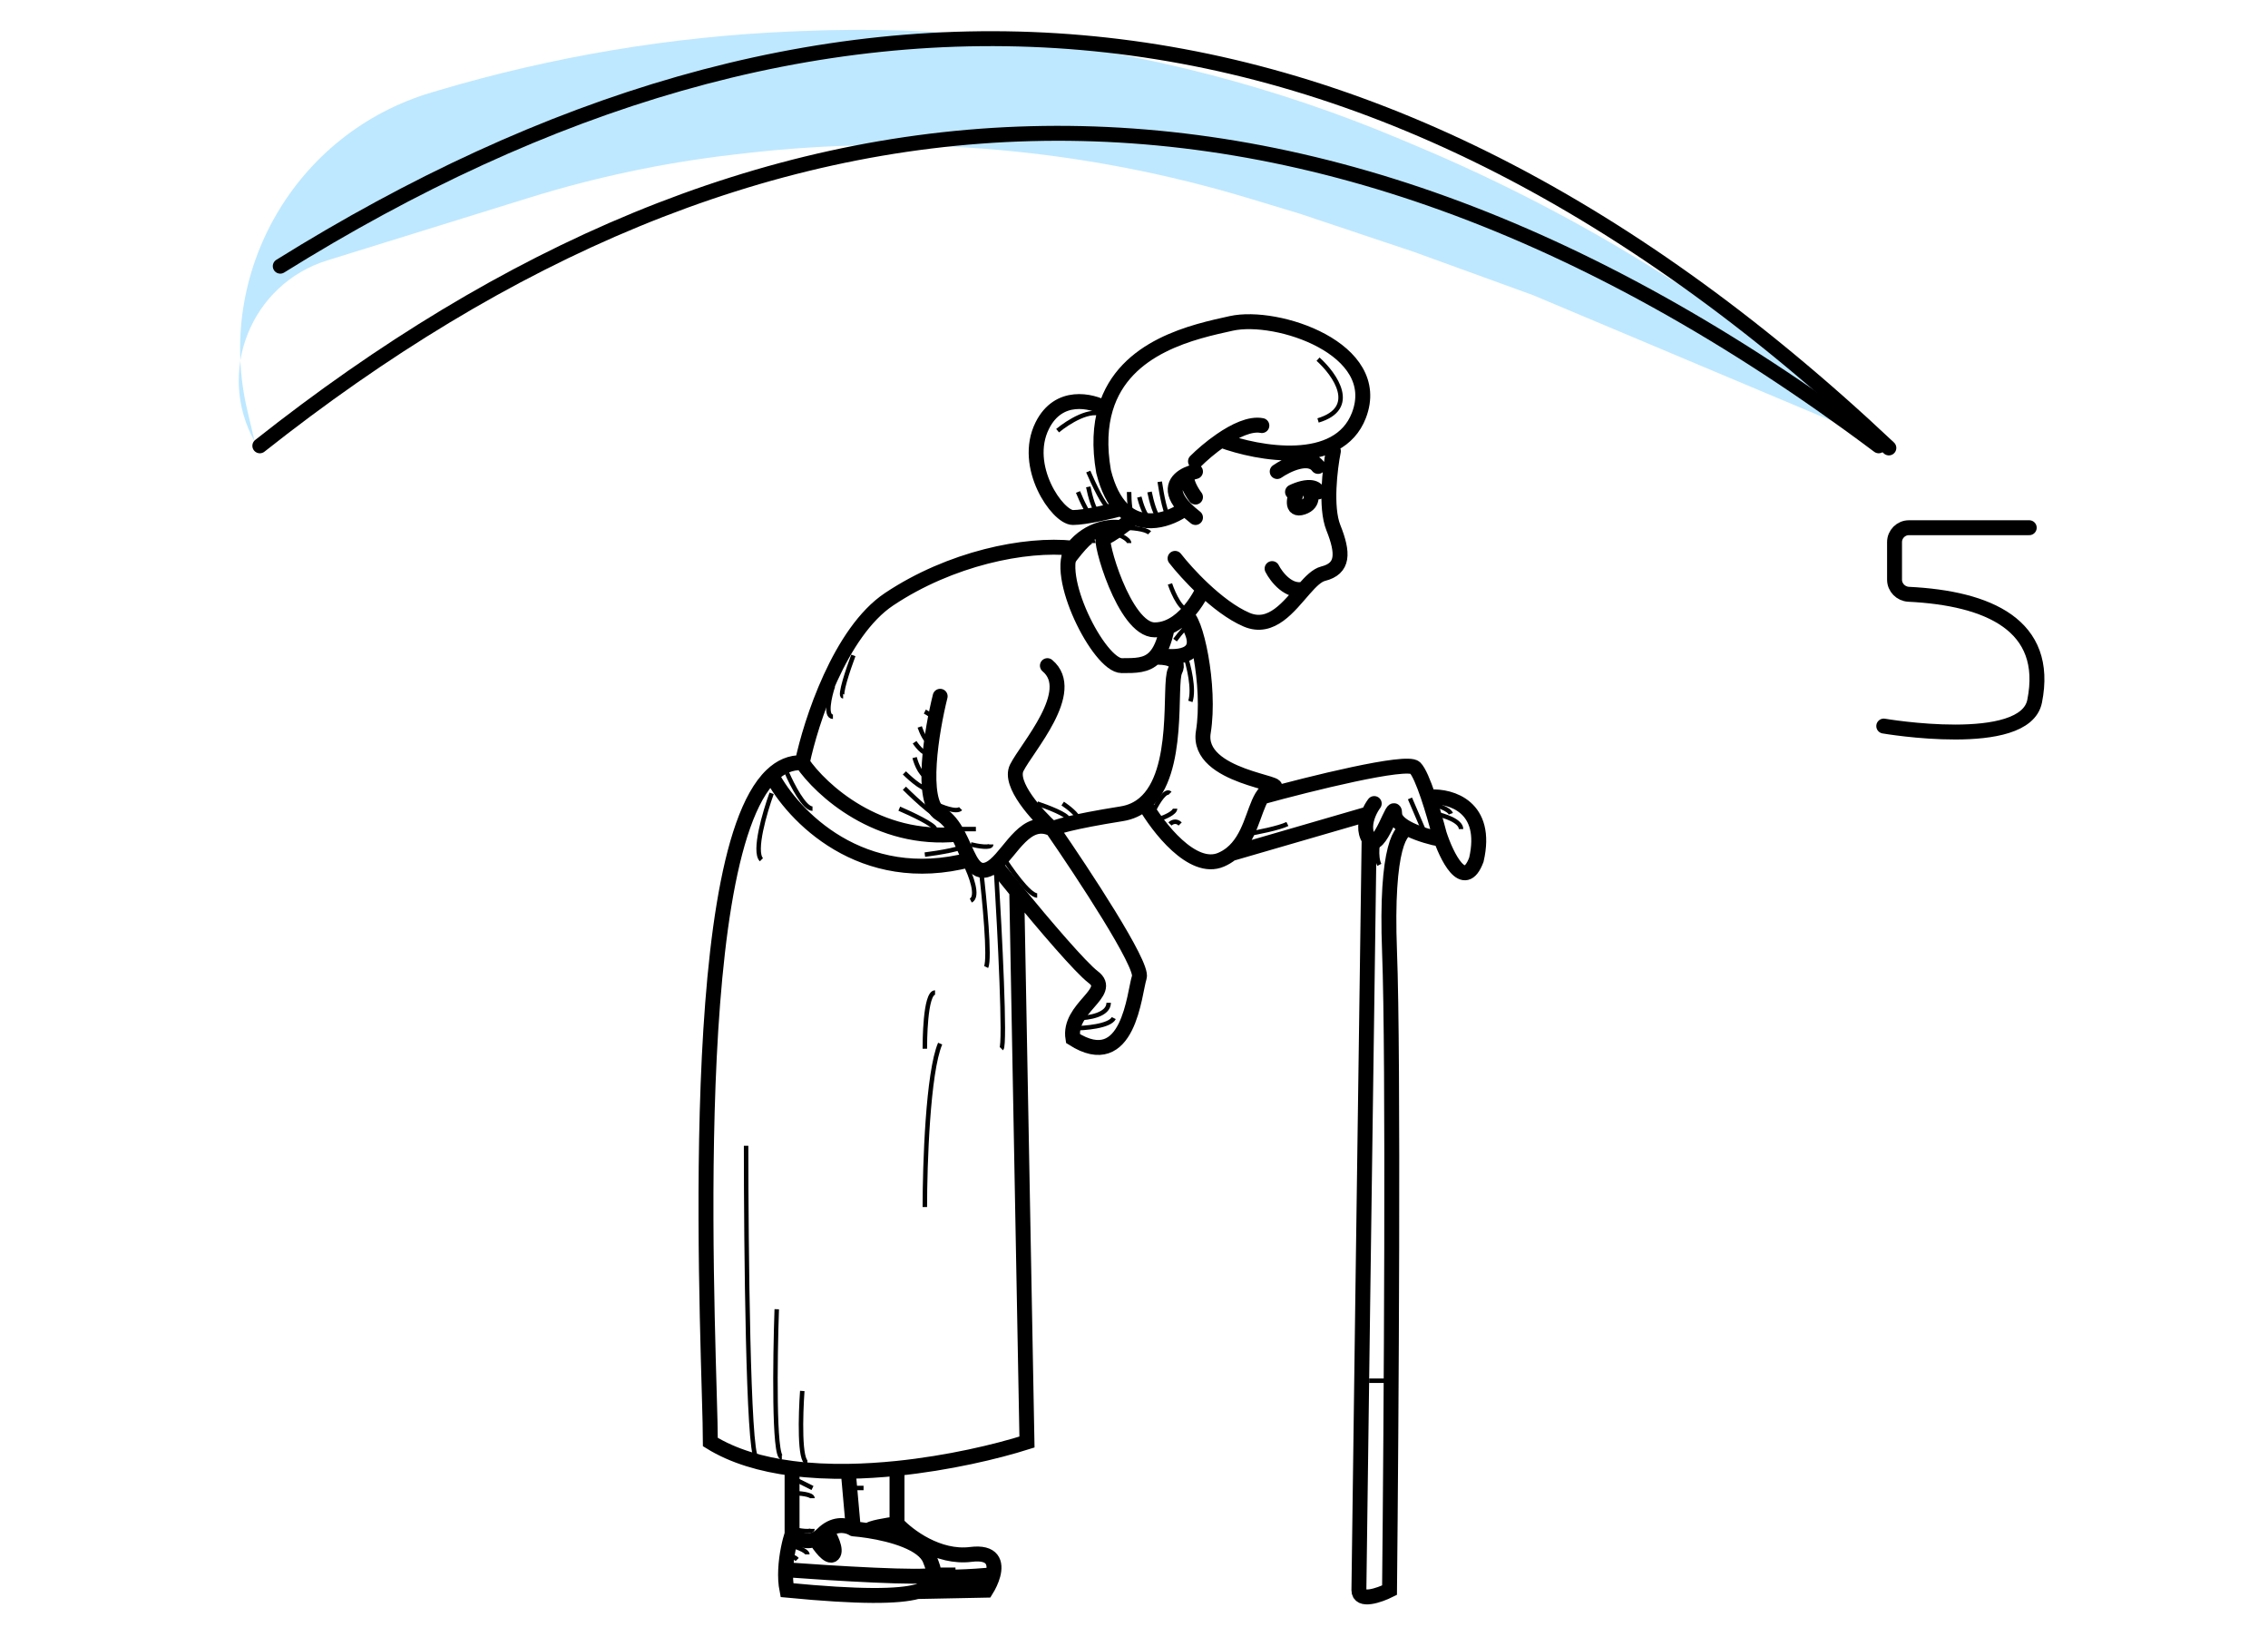
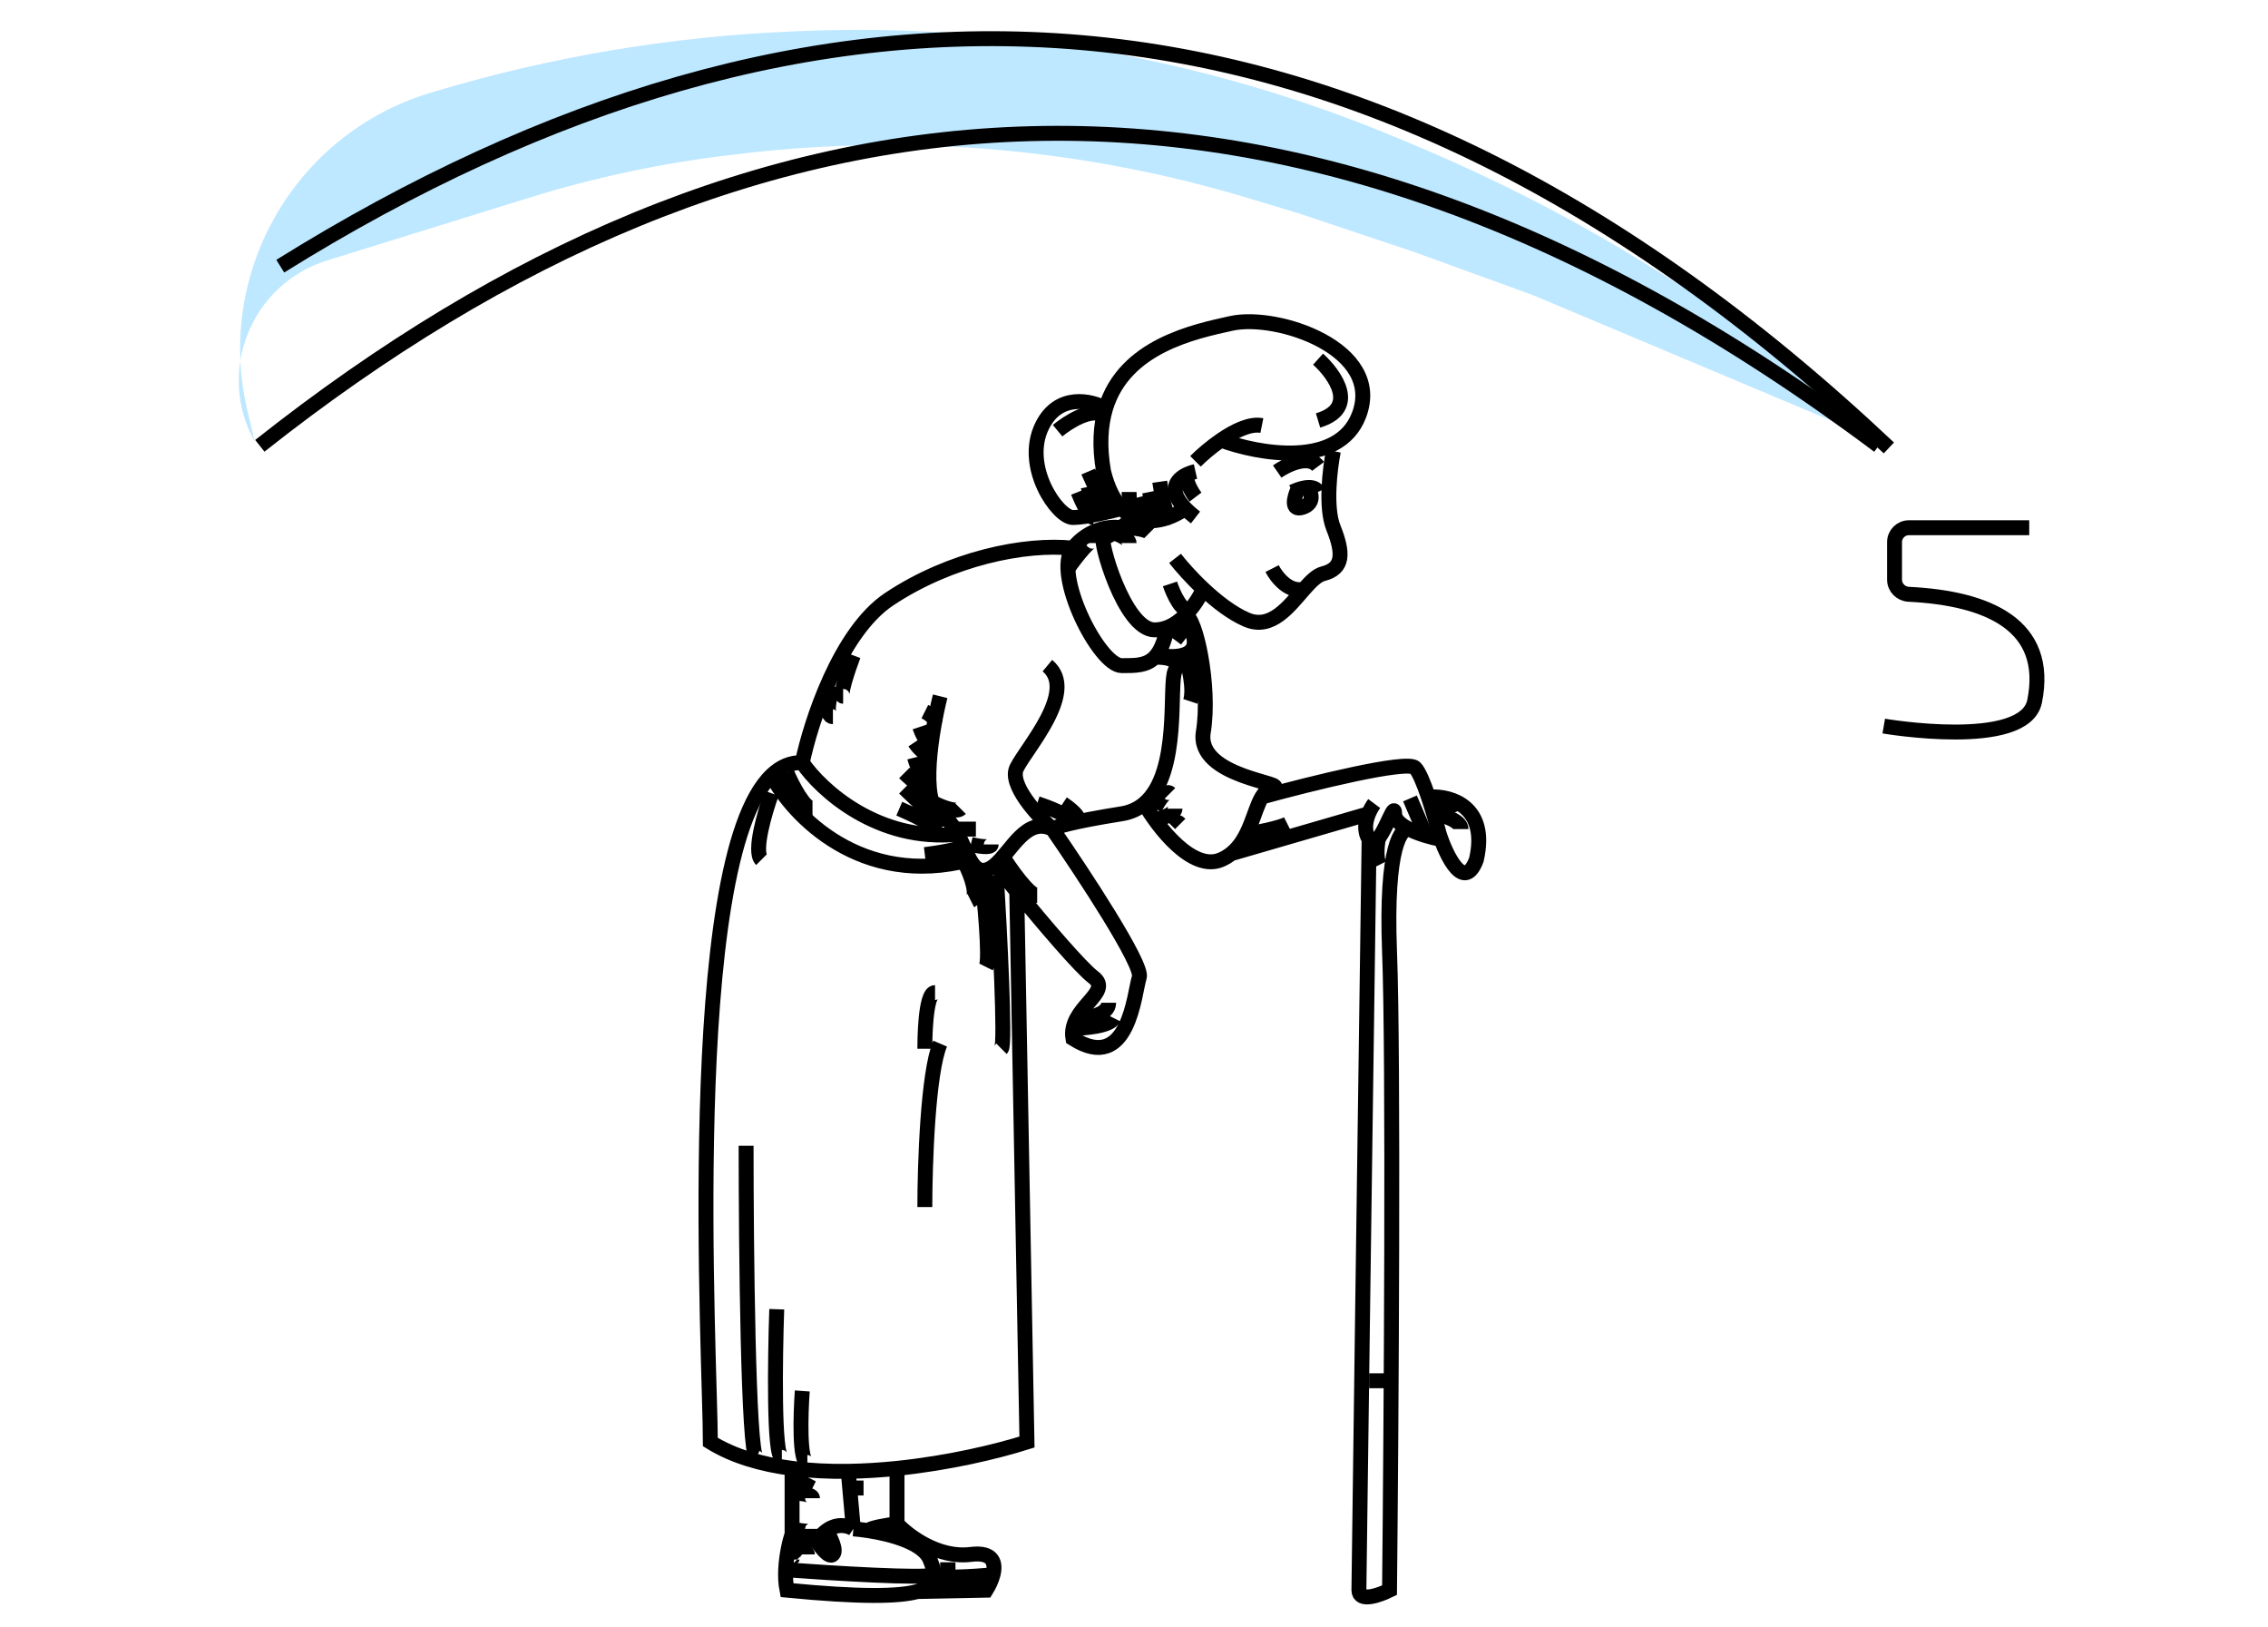
<svg xmlns="http://www.w3.org/2000/svg" width="152" height="109" viewBox="0 0 152 109" fill="none">
-   <path d="M135.998 35.359H127.935C127.403 35.359 126.971 35.791 126.971 36.324V38.84C126.971 39.366 127.394 39.794 127.92 39.819C133.251 40.081 137.383 41.883 136.359 46.988C135.701 50.27 126.248 48.649 126.248 48.649" stroke="black" stroke-linecap="round" />
+   <path d="M135.998 35.359H127.935C127.403 35.359 126.971 35.791 126.971 36.324V38.84C126.971 39.366 127.394 39.794 127.92 39.819C133.251 40.081 137.383 41.883 136.359 46.988C135.701 50.27 126.248 48.649 126.248 48.649" stroke="black" strokeLinecap="round" />
  <path d="M77.726 43.915C78.981 44.143 81.08 43.984 79.437 41.52" stroke="black" />
-   <path d="M67.116 57.263C67.686 58.176 68.964 60.001 69.511 60.001M72.249 68.215C72.934 68.215 74.303 68.01 74.303 67.188M71.907 68.899C72.706 68.899 74.371 68.763 74.645 68.215M61.982 70.268C61.982 69.926 61.982 66.504 62.666 66.504M61.982 80.878C61.982 78.026 62.187 71.843 63.009 69.926M53.084 104.493C53.084 104.379 53.152 104.219 53.426 104.493M52.741 103.467C53.197 103.58 54.11 103.878 54.11 104.151M53.084 102.439C53.54 102.554 54.453 102.713 54.453 102.439M53.084 100.044C53.54 100.044 54.453 100.112 54.453 100.386M53.084 99.017L54.453 99.701M56.848 99.701H57.875M63.009 105.178H64.035M52.057 87.723C51.943 91.032 51.851 97.649 52.399 97.649M53.768 93.199C53.654 94.796 53.562 97.99 54.11 97.99M50.003 76.771C50.003 83.616 50.14 97.375 50.687 97.649M64.72 57.947C65.062 58.632 65.609 60.069 65.062 60.343M65.746 58.29C65.975 60.229 66.362 64.245 66.089 64.792M66.773 58.632C67.001 62.397 67.389 69.995 67.115 70.268M91.757 92.514H93.126" stroke="black" stroke-width="0.3" />
-   <path d="M55.822 45.969C55.594 46.653 55.274 48.022 55.822 48.022M57.191 43.915C56.848 44.828 56.232 46.653 56.506 46.653M52.741 51.787C53.084 52.586 53.905 54.183 54.453 54.183M51.715 53.156C51.258 54.411 50.483 57.058 51.03 57.605M61.982 57.263C62.894 57.149 64.72 56.852 64.72 56.579" stroke="black" stroke-width="0.3" />
-   <path d="M89.362 30.225C89.134 31.366 88.814 33.99 89.362 35.359C90.046 37.07 90.046 38.097 88.677 38.439C88.262 38.543 87.847 38.962 87.403 39.466M78.752 37.413C79.138 37.909 79.824 38.695 80.646 39.466M85.255 38.097C85.546 38.667 86.383 39.74 87.403 39.466M87.403 39.466C86.383 40.624 85.213 42.235 83.543 41.52C82.554 41.096 81.523 40.289 80.646 39.466M86.624 32.963C86.719 32.916 86.837 32.864 86.966 32.818M88.335 32.963C88.212 32.718 87.947 32.647 87.65 32.663M85.597 31.594C86.256 31.138 87.727 30.431 88.335 31.252M76.014 34.675C75.784 34.858 75.45 35.117 75.116 35.359M80.646 39.466C80.646 39.466 80.217 40.437 79.436 41.223M80.121 31.594C79.942 31.634 79.752 31.695 79.571 31.779M80.121 34.675C79.846 34.461 79.62 34.26 79.436 34.07M80.121 30.91C80.513 30.517 81.138 29.968 81.832 29.492M84.57 28.514C83.79 28.358 82.751 28.861 81.832 29.492M81.832 29.492C84.342 30.421 89.704 31.389 91.073 27.83C92.784 23.38 85.597 20.985 82.516 21.669C80.097 22.207 75.357 23.166 74.096 27.366M79.436 34.07C78.432 34.803 76.545 35.486 75.178 34.07M79.436 34.07C78.258 32.854 78.828 32.123 79.571 31.779M74.096 27.366C73.751 28.514 73.667 29.904 73.961 31.594C74.253 32.763 74.681 33.555 75.178 34.07M74.096 27.366C73.138 26.836 70.948 26.324 69.853 28.514C68.484 31.252 70.88 34.675 71.907 34.675C72.728 34.675 74.43 34.272 75.178 34.07M75.116 35.359C74.621 35.718 74.124 36.044 73.961 36.044C73.618 36.044 75.33 42.204 77.383 42.204C77.685 42.204 77.969 42.145 78.233 42.044M75.116 35.359C74.503 35.245 73.002 35.359 71.907 36.728M71.907 36.728C70.538 38.439 73.658 44.6 75.178 44.6C76.097 44.6 76.831 44.608 77.383 44.045M71.907 36.728C68.698 36.386 63.693 37.413 59.586 40.151C56.301 42.341 54.339 48.364 53.768 51.102M78.233 42.044C78.028 43.064 77.744 43.677 77.383 44.045M78.233 42.044C78.696 41.867 79.099 41.562 79.436 41.223M77.383 44.045C78.012 44.002 79.167 44.12 78.752 44.942C78.306 45.823 79.159 51.746 76.693 53.84M70.538 55.552C70.652 55.438 71.74 55.072 75.178 54.525C75.788 54.428 76.286 54.186 76.693 53.84M70.538 55.552C69.511 54.639 67.594 52.54 68.142 51.445C68.826 50.076 72.25 46.311 70.196 44.6M70.538 55.552C72.591 58.518 76.63 64.655 76.356 65.477C76.014 66.504 75.672 71.98 71.907 69.584C71.565 67.53 74.645 66.504 73.276 65.477C72.431 64.843 70.004 61.994 68.142 59.73M70.538 55.552C68.795 54.681 67.793 57.011 66.693 57.947M63.009 46.653C62.438 48.935 61.64 53.703 63.009 54.525C63.534 54.84 63.899 55.349 64.191 55.894M66.693 57.947C66.496 58.115 66.297 58.238 66.089 58.29C65.603 58.411 65.289 58.101 65.011 57.605M66.693 57.947C67.09 58.442 67.591 59.06 68.142 59.73M76.693 53.84C77.607 55.438 79.915 58.426 81.832 57.605C82.09 57.495 82.316 57.356 82.516 57.197M79.436 41.223C80.121 41.268 81.148 45.969 80.646 49.049C80.144 52.129 86.624 52.471 85.255 52.814C84.963 52.887 84.749 53.099 84.57 53.399M84.57 53.399C87.764 52.519 94.29 50.897 94.838 51.445C95.343 51.95 96.082 54.437 96.462 55.894M84.57 53.399C83.998 54.354 83.778 56.192 82.516 57.197M91.757 56.236C92.442 57.263 93.469 53.399 93.469 54.525C93.469 54.945 93.915 55.303 94.496 55.585M91.757 56.236C91.402 55.703 91.508 55.046 91.719 54.525M91.757 56.236C91.529 72.664 91.073 105.725 91.073 106.547C91.073 107.368 92.442 106.888 93.126 106.547C93.241 95.252 93.4 70.884 93.126 63.766C92.853 56.647 93.925 55.346 94.496 55.585M92.1 53.84C91.98 54.001 91.834 54.243 91.719 54.525M82.516 57.197L91.719 54.525M68.142 59.73L68.827 96.621C66.782 97.269 63.568 98.031 60.117 98.386M53.768 51.102C55.012 52.928 58.839 56.441 64.191 55.894M53.768 51.102C52.998 51.071 52.317 51.372 51.715 51.949M64.191 55.894C64.512 56.492 64.746 57.133 65.011 57.605M51.715 51.949C45.676 57.739 47.608 91.331 47.608 96.621C49.144 97.572 51.04 98.121 53.084 98.386M51.715 51.949C53.118 54.633 57.742 59.522 65.011 57.605M53.084 98.386V102.782M53.084 98.386C54.301 98.544 55.571 98.602 56.848 98.583M53.084 102.782C52.928 103.249 52.699 104.191 52.655 105.178M53.084 102.782C53.359 103.058 53.99 103.422 54.654 103.124M57.191 102.439L56.848 98.583M57.191 102.439C57.481 102.462 57.834 102.502 58.217 102.562M57.191 102.439C56.883 102.235 56.135 102.012 55.391 102.562M56.848 98.583C57.942 98.568 59.041 98.496 60.117 98.386M60.117 98.386V102.098M60.117 102.098C59.484 102.179 58.217 102.385 58.217 102.562M60.117 102.098C60.853 102.896 62.872 104.425 65.062 104.151C66.561 103.963 66.757 104.726 66.548 105.519M58.217 102.562C59.791 102.808 61.884 103.392 62.324 104.493C62.47 104.858 62.6 105.206 62.612 105.519M61.483 106.638C60.211 106.984 57.647 107.021 52.741 106.547C52.654 106.11 52.634 105.639 52.655 105.178M61.483 106.638L66.089 106.547C66.269 106.258 66.451 105.886 66.548 105.519M61.483 106.638C62.376 106.393 62.631 105.998 62.612 105.519M95.865 53.399C97.234 53.318 99.766 54.046 98.945 57.605C98.123 59.795 96.947 57.377 96.462 55.894M96.462 55.894C96.493 56.016 96.523 56.13 96.549 56.236C96.001 56.132 95.16 55.908 94.496 55.585M52.655 105.178C55.728 105.406 62.022 105.793 62.612 105.519M62.612 105.519C62.654 105.793 65.253 105.634 66.548 105.519M54.654 103.124C54.815 103.052 54.977 102.942 55.137 102.782C55.221 102.698 55.306 102.624 55.391 102.562M54.654 103.124C54.929 103.58 55.548 104.425 55.822 104.151C56.095 103.877 55.649 102.978 55.391 102.562M80.121 33.306C79.868 32.972 79.405 32.2 79.571 31.779M86.966 32.818C86.738 33.322 86.487 34.264 87.308 33.99C88.13 33.716 87.879 32.991 87.65 32.663M86.966 32.818C87.179 32.74 87.424 32.676 87.65 32.663" stroke="black" stroke-linecap="round" />
+   <path d="M67.116 57.263C67.686 58.176 68.964 60.001 69.511 60.001M72.249 68.215C72.934 68.215 74.303 68.01 74.303 67.188M71.907 68.899C72.706 68.899 74.371 68.763 74.645 68.215M61.982 70.268C61.982 69.926 61.982 66.504 62.666 66.504M61.982 80.878C61.982 78.026 62.187 71.843 63.009 69.926M53.084 104.493C53.084 104.379 53.152 104.219 53.426 104.493M52.741 103.467C53.197 103.58 54.11 103.878 54.11 104.151M53.084 102.439C53.54 102.554 54.453 102.713 54.453 102.439M53.084 100.044C53.54 100.044 54.453 100.112 54.453 100.386M53.084 99.017L54.453 99.701M56.848 99.701H57.875M63.009 105.178H64.035M52.057 87.723C51.943 91.032 51.851 97.649 52.399 97.649M53.768 93.199C53.654 94.796 53.562 97.99 54.11 97.99M50.003 76.771C50.003 83.616 50.14 97.375 50.687 97.649M64.72 57.947C65.062 58.632 65.609 60.069 65.062 60.343M65.746 58.29C65.975 60.229 66.362 64.245 66.089 64.792M66.773 58.632C67.001 62.397 67.389 69.995 67.115 70.268M91.757 92.514H93.126" stroke="black" strokeWidth="0.3" />
+   <path d="M55.822 45.969C55.594 46.653 55.274 48.022 55.822 48.022M57.191 43.915C56.848 44.828 56.232 46.653 56.506 46.653M52.741 51.787C53.084 52.586 53.905 54.183 54.453 54.183M51.715 53.156C51.258 54.411 50.483 57.058 51.03 57.605M61.982 57.263C62.894 57.149 64.72 56.852 64.72 56.579" stroke="black" strokeWidth="0.3" />
+   <path d="M89.362 30.225C89.134 31.366 88.814 33.99 89.362 35.359C90.046 37.07 90.046 38.097 88.677 38.439C88.262 38.543 87.847 38.962 87.403 39.466M78.752 37.413C79.138 37.909 79.824 38.695 80.646 39.466M85.255 38.097C85.546 38.667 86.383 39.74 87.403 39.466M87.403 39.466C86.383 40.624 85.213 42.235 83.543 41.52C82.554 41.096 81.523 40.289 80.646 39.466M86.624 32.963C86.719 32.916 86.837 32.864 86.966 32.818M88.335 32.963C88.212 32.718 87.947 32.647 87.65 32.663M85.597 31.594C86.256 31.138 87.727 30.431 88.335 31.252M76.014 34.675C75.784 34.858 75.45 35.117 75.116 35.359M80.646 39.466C80.646 39.466 80.217 40.437 79.436 41.223M80.121 31.594C79.942 31.634 79.752 31.695 79.571 31.779M80.121 34.675C79.846 34.461 79.62 34.26 79.436 34.07M80.121 30.91C80.513 30.517 81.138 29.968 81.832 29.492M84.57 28.514C83.79 28.358 82.751 28.861 81.832 29.492M81.832 29.492C84.342 30.421 89.704 31.389 91.073 27.83C92.784 23.38 85.597 20.985 82.516 21.669C80.097 22.207 75.357 23.166 74.096 27.366M79.436 34.07C78.432 34.803 76.545 35.486 75.178 34.07M79.436 34.07C78.258 32.854 78.828 32.123 79.571 31.779M74.096 27.366C73.751 28.514 73.667 29.904 73.961 31.594C74.253 32.763 74.681 33.555 75.178 34.07M74.096 27.366C73.138 26.836 70.948 26.324 69.853 28.514C68.484 31.252 70.88 34.675 71.907 34.675C72.728 34.675 74.43 34.272 75.178 34.07M75.116 35.359C74.621 35.718 74.124 36.044 73.961 36.044C73.618 36.044 75.33 42.204 77.383 42.204C77.685 42.204 77.969 42.145 78.233 42.044M75.116 35.359C74.503 35.245 73.002 35.359 71.907 36.728M71.907 36.728C70.538 38.439 73.658 44.6 75.178 44.6C76.097 44.6 76.831 44.608 77.383 44.045M71.907 36.728C68.698 36.386 63.693 37.413 59.586 40.151C56.301 42.341 54.339 48.364 53.768 51.102M78.233 42.044C78.028 43.064 77.744 43.677 77.383 44.045M78.233 42.044C78.696 41.867 79.099 41.562 79.436 41.223M77.383 44.045C78.012 44.002 79.167 44.12 78.752 44.942C78.306 45.823 79.159 51.746 76.693 53.84M70.538 55.552C70.652 55.438 71.74 55.072 75.178 54.525C75.788 54.428 76.286 54.186 76.693 53.84M70.538 55.552C69.511 54.639 67.594 52.54 68.142 51.445C68.826 50.076 72.25 46.311 70.196 44.6M70.538 55.552C72.591 58.518 76.63 64.655 76.356 65.477C76.014 66.504 75.672 71.98 71.907 69.584C71.565 67.53 74.645 66.504 73.276 65.477C72.431 64.843 70.004 61.994 68.142 59.73M70.538 55.552C68.795 54.681 67.793 57.011 66.693 57.947M63.009 46.653C62.438 48.935 61.64 53.703 63.009 54.525C63.534 54.84 63.899 55.349 64.191 55.894M66.693 57.947C66.496 58.115 66.297 58.238 66.089 58.29C65.603 58.411 65.289 58.101 65.011 57.605M66.693 57.947C67.09 58.442 67.591 59.06 68.142 59.73M76.693 53.84C77.607 55.438 79.915 58.426 81.832 57.605C82.09 57.495 82.316 57.356 82.516 57.197M79.436 41.223C80.121 41.268 81.148 45.969 80.646 49.049C80.144 52.129 86.624 52.471 85.255 52.814C84.963 52.887 84.749 53.099 84.57 53.399M84.57 53.399C87.764 52.519 94.29 50.897 94.838 51.445C95.343 51.95 96.082 54.437 96.462 55.894M84.57 53.399C83.998 54.354 83.778 56.192 82.516 57.197M91.757 56.236C92.442 57.263 93.469 53.399 93.469 54.525C93.469 54.945 93.915 55.303 94.496 55.585M91.757 56.236C91.402 55.703 91.508 55.046 91.719 54.525M91.757 56.236C91.529 72.664 91.073 105.725 91.073 106.547C91.073 107.368 92.442 106.888 93.126 106.547C93.241 95.252 93.4 70.884 93.126 63.766C92.853 56.647 93.925 55.346 94.496 55.585M92.1 53.84C91.98 54.001 91.834 54.243 91.719 54.525M82.516 57.197L91.719 54.525M68.142 59.73L68.827 96.621C66.782 97.269 63.568 98.031 60.117 98.386M53.768 51.102C55.012 52.928 58.839 56.441 64.191 55.894M53.768 51.102C52.998 51.071 52.317 51.372 51.715 51.949M64.191 55.894C64.512 56.492 64.746 57.133 65.011 57.605M51.715 51.949C45.676 57.739 47.608 91.331 47.608 96.621C49.144 97.572 51.04 98.121 53.084 98.386M51.715 51.949C53.118 54.633 57.742 59.522 65.011 57.605M53.084 98.386V102.782M53.084 98.386C54.301 98.544 55.571 98.602 56.848 98.583M53.084 102.782C52.928 103.249 52.699 104.191 52.655 105.178M53.084 102.782C53.359 103.058 53.99 103.422 54.654 103.124M57.191 102.439L56.848 98.583M57.191 102.439C57.481 102.462 57.834 102.502 58.217 102.562M57.191 102.439C56.883 102.235 56.135 102.012 55.391 102.562M56.848 98.583C57.942 98.568 59.041 98.496 60.117 98.386M60.117 98.386V102.098M60.117 102.098C59.484 102.179 58.217 102.385 58.217 102.562M60.117 102.098C60.853 102.896 62.872 104.425 65.062 104.151C66.561 103.963 66.757 104.726 66.548 105.519M58.217 102.562C59.791 102.808 61.884 103.392 62.324 104.493C62.47 104.858 62.6 105.206 62.612 105.519M61.483 106.638C60.211 106.984 57.647 107.021 52.741 106.547C52.654 106.11 52.634 105.639 52.655 105.178M61.483 106.638L66.089 106.547C66.269 106.258 66.451 105.886 66.548 105.519M61.483 106.638C62.376 106.393 62.631 105.998 62.612 105.519M95.865 53.399C97.234 53.318 99.766 54.046 98.945 57.605C98.123 59.795 96.947 57.377 96.462 55.894M96.462 55.894C96.493 56.016 96.523 56.13 96.549 56.236C96.001 56.132 95.16 55.908 94.496 55.585M52.655 105.178C55.728 105.406 62.022 105.793 62.612 105.519M62.612 105.519C62.654 105.793 65.253 105.634 66.548 105.519M54.654 103.124C54.815 103.052 54.977 102.942 55.137 102.782C55.221 102.698 55.306 102.624 55.391 102.562M54.654 103.124C54.929 103.58 55.548 104.425 55.822 104.151C56.095 103.877 55.649 102.978 55.391 102.562M80.121 33.306C79.868 32.972 79.405 32.2 79.571 31.779M86.966 32.818C86.738 33.322 86.487 34.264 87.308 33.99C88.13 33.716 87.879 32.991 87.65 32.663M86.966 32.818C87.179 32.74 87.424 32.676 87.65 32.663" stroke="black" strokeLinecap="round" />
  <path d="M16.576 27.502C14.388 18.252 19.802 8.903 28.914 6.197L29.377 6.059C37.056 3.779 44.987 2.453 52.991 2.111L53.612 2.085C62.887 1.689 72.169 2.679 81.152 5.021C85.465 6.145 89.692 7.577 93.8 9.305L95.019 9.818C100.461 12.106 105.713 14.822 110.725 17.94L115.06 20.636L126.085 29.594L102.739 19.774L94.761 16.878L87.098 14.314L83.737 13.298C72.781 9.986 61.261 8.957 49.892 10.275L49.11 10.366C44.489 10.902 39.927 11.865 35.484 13.243L21.931 17.448C16.82 19.033 14.464 24.921 17.071 29.594L16.576 27.502Z" fill="#BEE8FF" />
-   <path d="M126.59 30.013C90.481 -4.018 54.351 -4.324 18.783 17.834" stroke="black" stroke-linecap="round" />
-   <path d="M125.907 29.871C86.206 0.108 50.27 3.86 17.414 29.871" stroke="black" stroke-linecap="round" />
-   <path d="M77.725 32.279C77.839 33.078 78.136 34.675 78.41 34.675M77.041 32.964C77.155 33.534 77.451 34.675 77.725 34.675M76.356 33.306C76.47 33.762 76.767 34.675 77.041 34.675M75.672 32.964C75.672 33.534 75.74 34.675 76.014 34.675M72.934 31.595C73.276 32.393 74.029 33.99 74.303 33.99M72.934 32.621C73.048 33.192 73.344 34.333 73.618 34.333M72.249 32.964C72.477 33.534 73.002 34.675 73.276 34.675M70.88 28.857C71.565 28.286 73.139 27.282 73.96 27.83M88.335 24.065C89.476 25.092 91.073 27.351 88.335 28.172M74.645 35.701C74.987 35.816 75.672 36.112 75.672 36.386M75.329 35.359C75.786 35.359 76.767 35.428 77.041 35.701M78.41 39.124C78.638 39.808 79.231 41.109 79.779 40.835M71.565 38.097C72.135 37.299 73.276 35.838 73.276 36.386M79.436 43.915C79.665 44.6 80.052 46.174 79.779 46.996M78.752 42.889C79.094 42.432 79.779 41.588 79.779 41.862M83.543 55.894C84.228 55.78 85.734 55.483 86.281 55.21M94.495 53.498L95.522 55.894M96.207 54.525C96.777 54.639 97.918 55.004 97.918 55.552M95.864 53.841C96.271 53.934 97.115 54.201 97.233 54.525M92.442 55.894C92.328 56.35 92.168 57.4 92.442 57.948M77.383 54.183C77.611 53.726 78.136 52.882 78.41 53.156M77.725 54.867C78.067 54.753 78.752 54.457 78.752 54.183M78.41 55.21C78.524 55.095 78.82 54.936 79.094 55.21M71.222 53.841C71.565 54.069 72.249 54.593 72.249 54.867M69.511 53.841C70.196 54.069 71.565 54.593 71.565 54.867M65.062 56.579C65.518 56.693 66.431 56.852 66.431 56.579M64.035 55.552C64.309 55.552 65.062 55.552 65.404 55.552M62.666 53.841C63.123 54.069 64.104 54.457 64.377 54.183M61.982 47.68C62.21 47.794 62.666 48.091 62.666 48.365M61.639 48.707C61.754 49.049 62.05 49.734 62.324 49.734M61.297 49.734C61.526 50.076 62.05 50.692 62.324 50.418M61.297 50.76C61.411 51.217 61.776 52.129 62.324 52.129M60.613 51.787C61.069 52.243 62.05 53.088 62.324 52.814M60.613 52.814C61.411 53.612 63.077 55.141 63.351 54.867M60.27 54.183C61.069 54.525 62.666 55.278 62.666 55.552" stroke="black" stroke-width="0.3" />
+   <path d="M126.59 30.013C90.481 -4.018 54.351 -4.324 18.783 17.834" stroke="black" strokeLinecap="round" />
+   <path d="M125.907 29.871C86.206 0.108 50.27 3.86 17.414 29.871" stroke="black" strokeLinecap="round" />
+   <path d="M77.725 32.279C77.839 33.078 78.136 34.675 78.41 34.675M77.041 32.964C77.155 33.534 77.451 34.675 77.725 34.675M76.356 33.306C76.47 33.762 76.767 34.675 77.041 34.675M75.672 32.964C75.672 33.534 75.74 34.675 76.014 34.675M72.934 31.595C73.276 32.393 74.029 33.99 74.303 33.99M72.934 32.621C73.048 33.192 73.344 34.333 73.618 34.333M72.249 32.964C72.477 33.534 73.002 34.675 73.276 34.675M70.88 28.857C71.565 28.286 73.139 27.282 73.96 27.83M88.335 24.065C89.476 25.092 91.073 27.351 88.335 28.172M74.645 35.701C74.987 35.816 75.672 36.112 75.672 36.386M75.329 35.359C75.786 35.359 76.767 35.428 77.041 35.701M78.41 39.124C78.638 39.808 79.231 41.109 79.779 40.835M71.565 38.097C72.135 37.299 73.276 35.838 73.276 36.386M79.436 43.915C79.665 44.6 80.052 46.174 79.779 46.996M78.752 42.889C79.094 42.432 79.779 41.588 79.779 41.862M83.543 55.894C84.228 55.78 85.734 55.483 86.281 55.21M94.495 53.498L95.522 55.894M96.207 54.525C96.777 54.639 97.918 55.004 97.918 55.552M95.864 53.841C96.271 53.934 97.115 54.201 97.233 54.525M92.442 55.894C92.328 56.35 92.168 57.4 92.442 57.948M77.383 54.183C77.611 53.726 78.136 52.882 78.41 53.156M77.725 54.867C78.067 54.753 78.752 54.457 78.752 54.183M78.41 55.21C78.524 55.095 78.82 54.936 79.094 55.21M71.222 53.841C71.565 54.069 72.249 54.593 72.249 54.867M69.511 53.841C70.196 54.069 71.565 54.593 71.565 54.867M65.062 56.579C65.518 56.693 66.431 56.852 66.431 56.579M64.035 55.552C64.309 55.552 65.062 55.552 65.404 55.552M62.666 53.841C63.123 54.069 64.104 54.457 64.377 54.183M61.982 47.68C62.21 47.794 62.666 48.091 62.666 48.365M61.639 48.707C61.754 49.049 62.05 49.734 62.324 49.734M61.297 49.734C61.526 50.076 62.05 50.692 62.324 50.418M61.297 50.76C61.411 51.217 61.776 52.129 62.324 52.129M60.613 51.787C61.069 52.243 62.05 53.088 62.324 52.814M60.613 52.814C61.411 53.612 63.077 55.141 63.351 54.867M60.27 54.183C61.069 54.525 62.666 55.278 62.666 55.552" stroke="black" strokeWidth="0.3" />
</svg>
